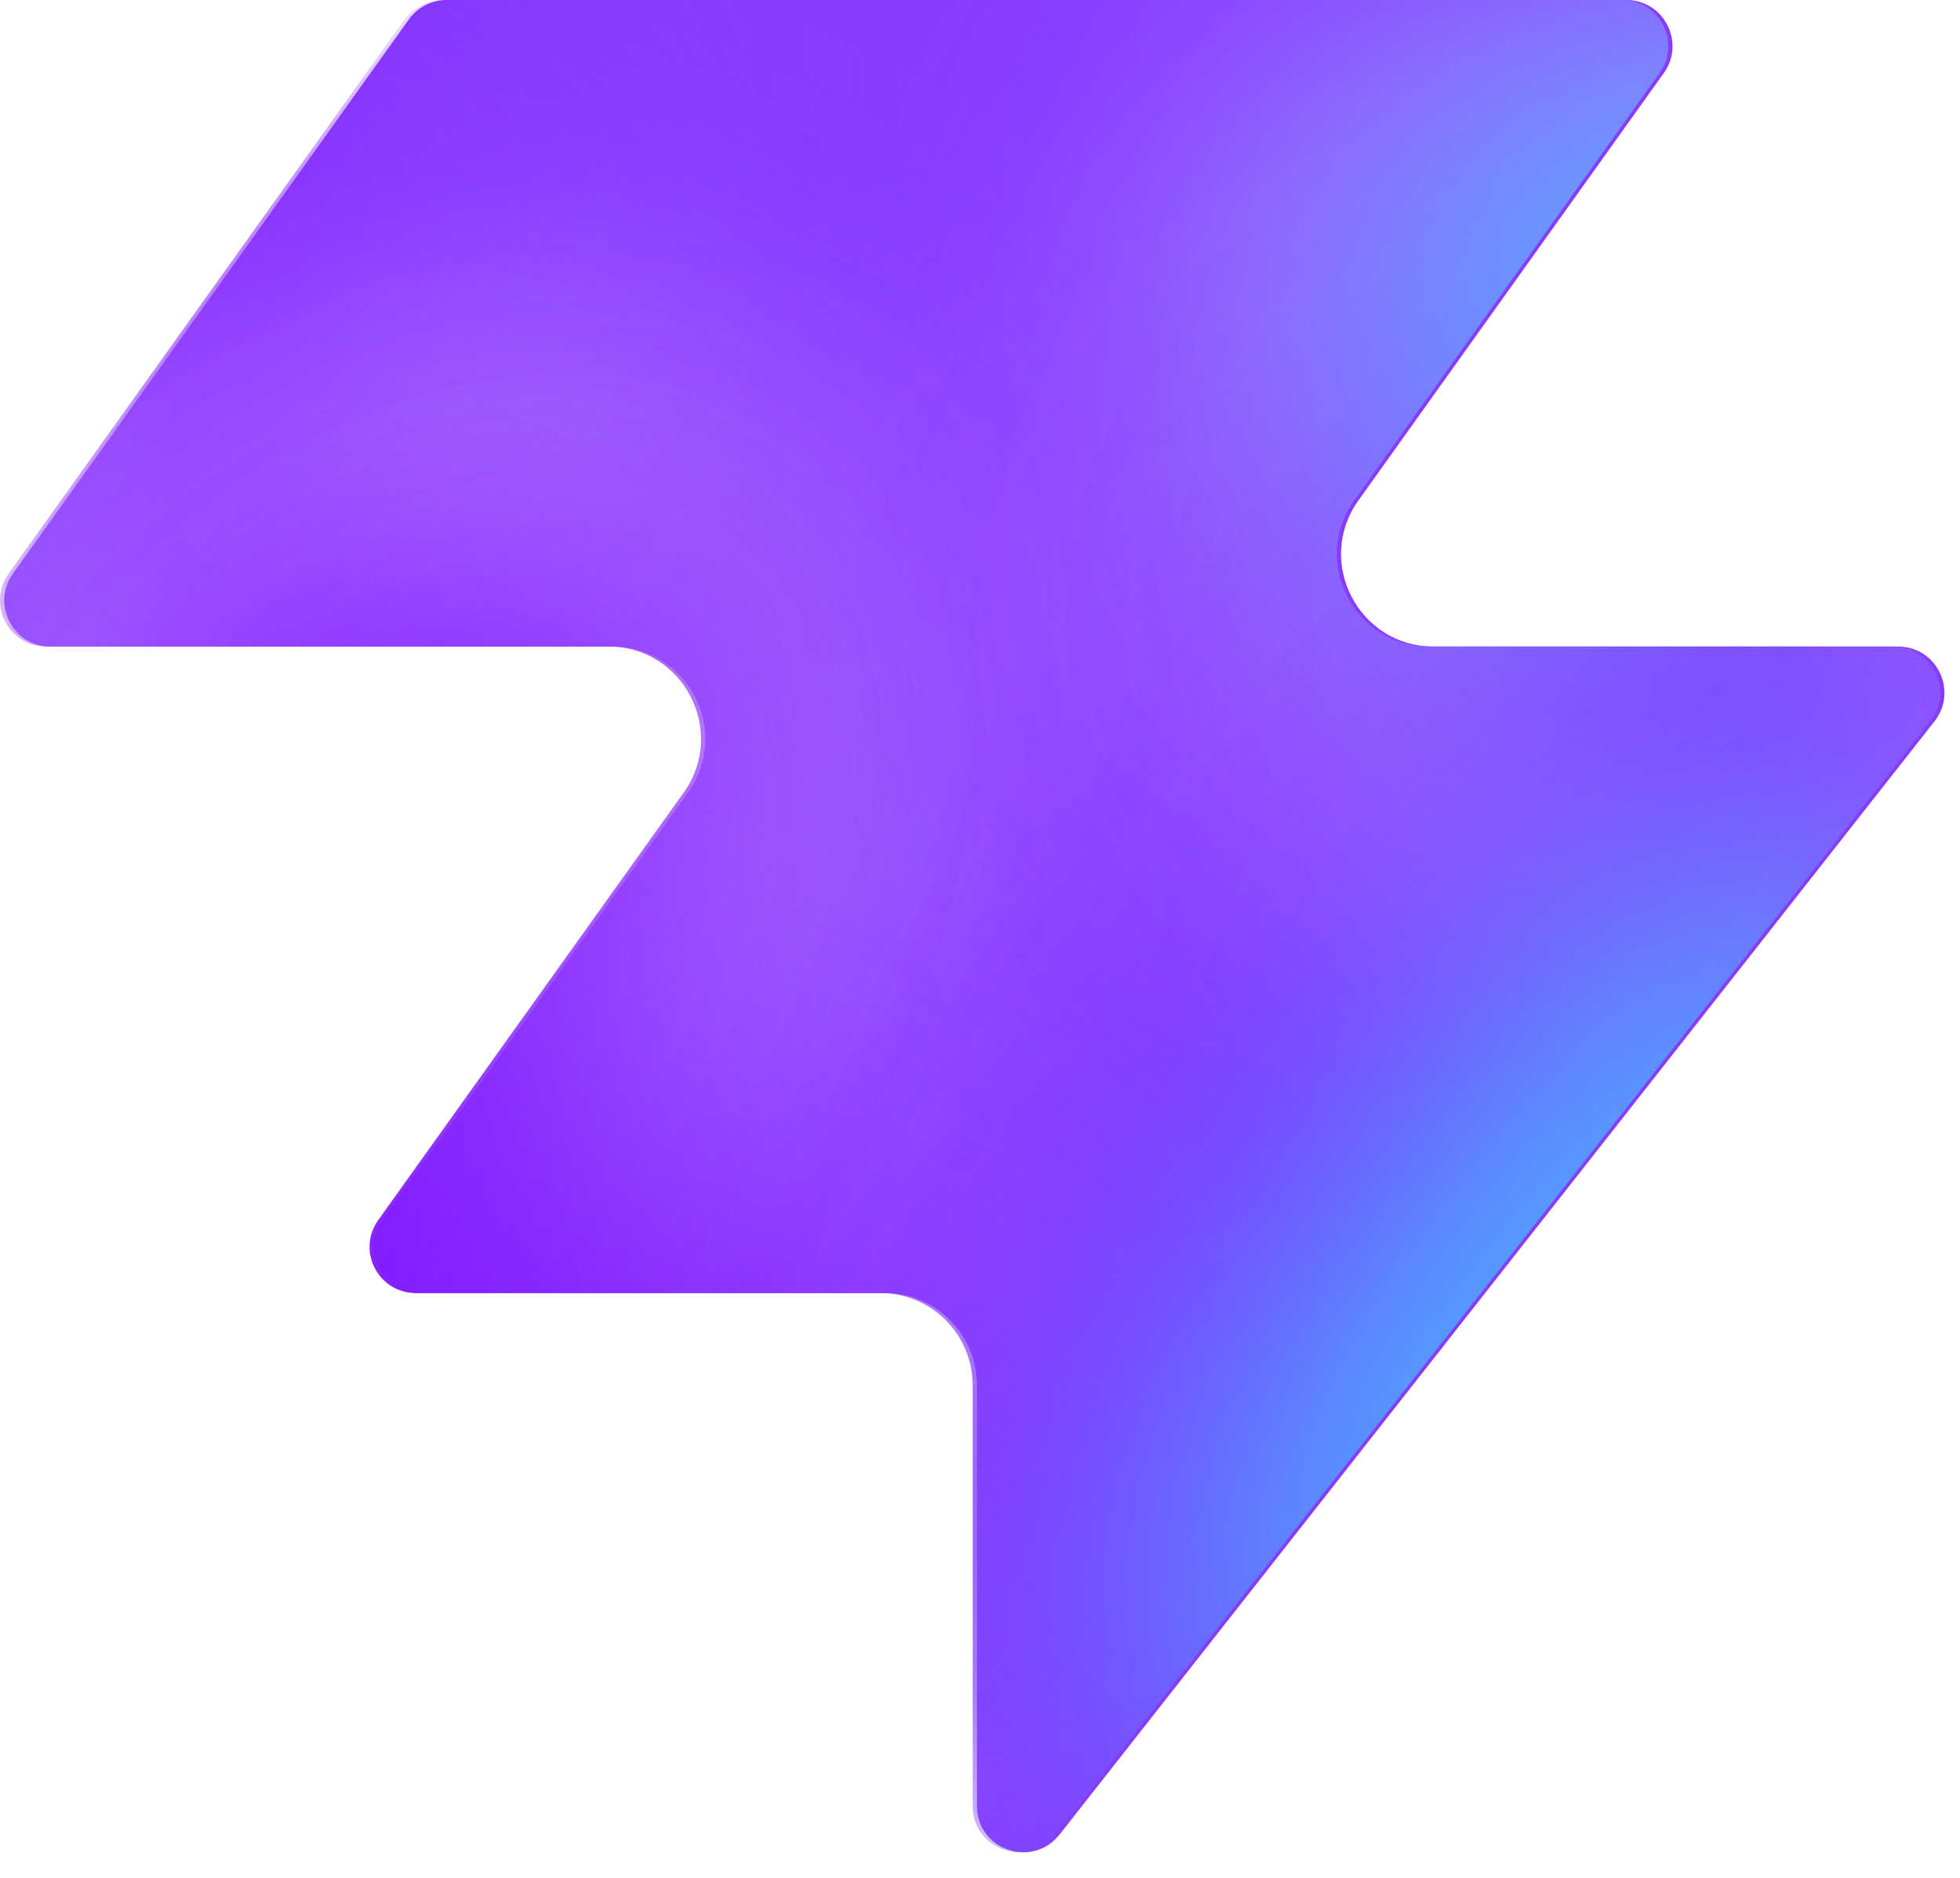
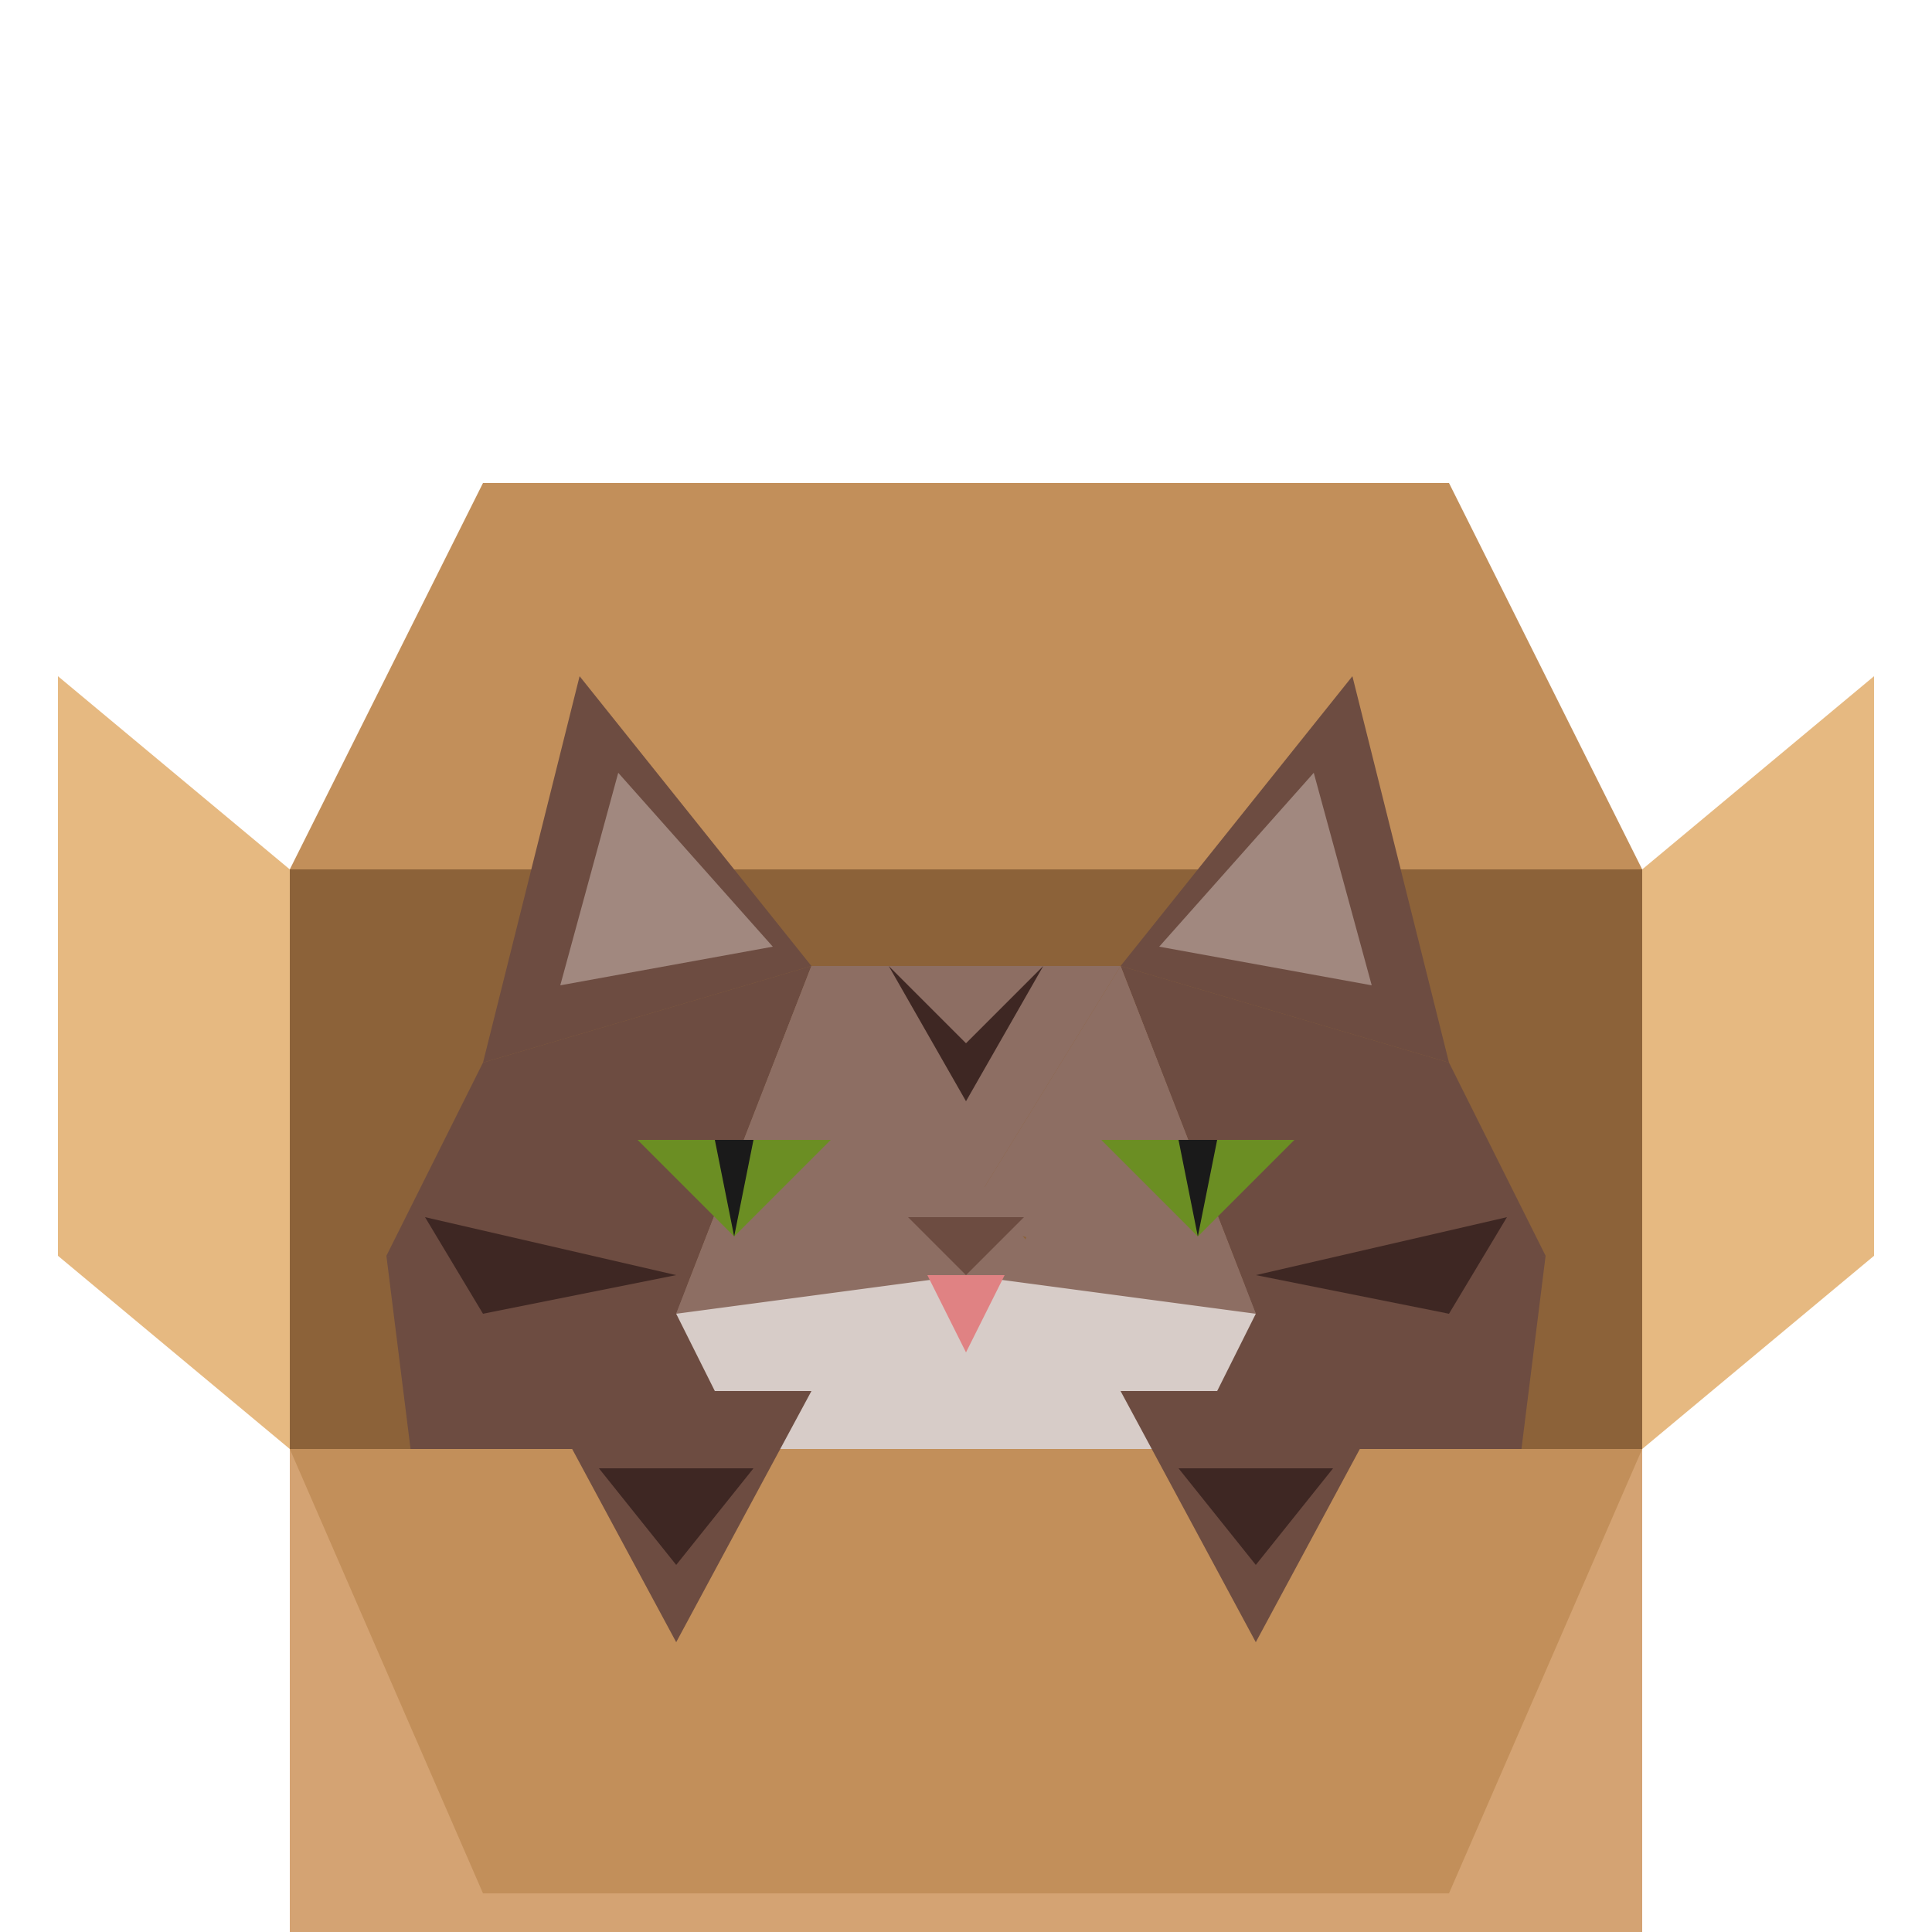
- <svg xmlns="http://www.w3.org/2000/svg" width="48" height="46" fill="none" viewBox="0 0 48 46">
-   <path fill="#863bff" d="M25.946 44.938c-.664.845-2.021.375-2.021-.698V33.937a2.26 2.26 0 0 0-2.262-2.262H10.287c-.92 0-1.456-1.04-.92-1.788l7.48-10.471c1.07-1.497 0-3.578-1.842-3.578H1.237c-.92 0-1.456-1.04-.92-1.788L10.013.474c.214-.297.556-.474.92-.474h28.894c.92 0 1.456 1.04.92 1.788l-7.48 10.471c-1.07 1.498 0 3.579 1.842 3.579h11.377c.943 0 1.473 1.088.89 1.83L25.947 44.94z" style="fill:#863bff;fill:color(display-p3 .525 .23 1);fill-opacity:1" />
-   <mask id="a" width="48" height="46" x="0" y="0" maskUnits="userSpaceOnUse" style="mask-type:alpha">
-     <path fill="#000" d="M25.842 44.938c-.664.844-2.021.375-2.021-.698V33.937a2.26 2.26 0 0 0-2.262-2.262H10.183c-.92 0-1.456-1.04-.92-1.788l7.48-10.471c1.07-1.498 0-3.579-1.842-3.579H1.133c-.92 0-1.456-1.04-.92-1.787L9.91.473c.214-.297.556-.474.92-.474h28.894c.92 0 1.456 1.04.92 1.788l-7.48 10.471c-1.07 1.498 0 3.578 1.842 3.578h11.377c.943 0 1.473 1.088.89 1.832L25.843 44.94z" style="fill:#000;fill-opacity:1" />
-   </mask>
-   <g mask="url(#a)">
-     <g filter="url(#b)">
-       <ellipse cx="5.508" cy="14.704" fill="#ede6ff" rx="5.508" ry="14.704" style="fill:#ede6ff;fill:color(display-p3 .927 .903 1);fill-opacity:1" transform="matrix(.00324 1 1 -.00324 -4.47 31.516)" />
-     </g>
-     <g filter="url(#c)">
-       <ellipse cx="10.399" cy="29.851" fill="#ede6ff" rx="10.399" ry="29.851" style="fill:#ede6ff;fill:color(display-p3 .927 .903 1);fill-opacity:1" transform="matrix(.00324 1 1 -.00324 -39.328 7.883)" />
-     </g>
-     <g filter="url(#d)">
-       <ellipse cx="5.508" cy="30.487" fill="#7e14ff" rx="5.508" ry="30.487" style="fill:#7e14ff;fill:color(display-p3 .492 .077 1);fill-opacity:1" transform="rotate(89.814 -25.913 -14.639)scale(1 -1)" />
-     </g>
-     <g filter="url(#e)">
-       <ellipse cx="5.508" cy="30.599" fill="#7e14ff" rx="5.508" ry="30.599" style="fill:#7e14ff;fill:color(display-p3 .492 .077 1);fill-opacity:1" transform="rotate(89.814 -32.644 -3.334)scale(1 -1)" />
-     </g>
-     <g filter="url(#f)">
-       <ellipse cx="5.508" cy="30.599" fill="#7e14ff" rx="5.508" ry="30.599" style="fill:#7e14ff;fill:color(display-p3 .492 .077 1);fill-opacity:1" transform="matrix(.00324 1 1 -.00324 -34.34 30.47)" />
-     </g>
-     <g filter="url(#g)">
-       <ellipse cx="14.072" cy="22.078" fill="#ede6ff" rx="14.072" ry="22.078" style="fill:#ede6ff;fill:color(display-p3 .927 .903 1);fill-opacity:1" transform="rotate(93.35 24.506 48.493)scale(-1 1)" />
-     </g>
-     <g filter="url(#h)">
-       <ellipse cx="3.47" cy="21.501" fill="#7e14ff" rx="3.47" ry="21.501" style="fill:#7e14ff;fill:color(display-p3 .492 .077 1);fill-opacity:1" transform="rotate(89.009 28.708 47.59)scale(-1 1)" />
-     </g>
-     <g filter="url(#i)">
-       <ellipse cx="3.47" cy="21.501" fill="#7e14ff" rx="3.47" ry="21.501" style="fill:#7e14ff;fill:color(display-p3 .492 .077 1);fill-opacity:1" transform="rotate(89.009 28.708 47.59)scale(-1 1)" />
-     </g>
-     <g filter="url(#j)">
-       <ellipse cx=".387" cy="8.972" fill="#7e14ff" rx="4.407" ry="29.108" style="fill:#7e14ff;fill:color(display-p3 .492 .077 1);fill-opacity:1" transform="rotate(39.51 .387 8.972)" />
-     </g>
-     <g filter="url(#k)">
-       <ellipse cx="47.523" cy="-6.092" fill="#7e14ff" rx="4.407" ry="29.108" style="fill:#7e14ff;fill:color(display-p3 .492 .077 1);fill-opacity:1" transform="rotate(37.892 47.523 -6.092)" />
-     </g>
-     <g filter="url(#l)">
-       <ellipse cx="41.412" cy="6.333" fill="#47bfff" rx="5.971" ry="9.665" style="fill:#47bfff;fill:color(display-p3 .28 .748 1);fill-opacity:1" transform="rotate(37.892 41.412 6.333)" />
-     </g>
-     <g filter="url(#m)">
-       <ellipse cx="-1.879" cy="38.332" fill="#7e14ff" rx="4.407" ry="29.108" style="fill:#7e14ff;fill:color(display-p3 .492 .077 1);fill-opacity:1" transform="rotate(37.892 -1.88 38.332)" />
-     </g>
-     <g filter="url(#n)">
-       <ellipse cx="-1.879" cy="38.332" fill="#7e14ff" rx="4.407" ry="29.108" style="fill:#7e14ff;fill:color(display-p3 .492 .077 1);fill-opacity:1" transform="rotate(37.892 -1.88 38.332)" />
-     </g>
-     <g filter="url(#o)">
-       <ellipse cx="35.651" cy="29.907" fill="#7e14ff" rx="4.407" ry="29.108" style="fill:#7e14ff;fill:color(display-p3 .492 .077 1);fill-opacity:1" transform="rotate(37.892 35.651 29.907)" />
-     </g>
-     <g filter="url(#p)">
-       <ellipse cx="38.418" cy="32.4" fill="#47bfff" rx="5.971" ry="15.297" style="fill:#47bfff;fill:color(display-p3 .28 .748 1);fill-opacity:1" transform="rotate(37.892 38.418 32.4)" />
-     </g>
-   </g>
-   <defs>
-     <filter id="b" width="60.045" height="41.654" x="-19.77" y="16.149" color-interpolation-filters="sRGB" filterUnits="userSpaceOnUse">
-       <feFlood flood-opacity="0" result="BackgroundImageFix" />
-       <feBlend in="SourceGraphic" in2="BackgroundImageFix" result="shape" />
-       <feGaussianBlur result="effect1_foregroundBlur_2002_17158" stdDeviation="7.659" />
-     </filter>
-     <filter id="c" width="90.34" height="51.437" x="-54.613" y="-7.533" color-interpolation-filters="sRGB" filterUnits="userSpaceOnUse">
-       <feFlood flood-opacity="0" result="BackgroundImageFix" />
-       <feBlend in="SourceGraphic" in2="BackgroundImageFix" result="shape" />
-       <feGaussianBlur result="effect1_foregroundBlur_2002_17158" stdDeviation="7.659" />
-     </filter>
-     <filter id="d" width="79.355" height="29.4" x="-49.64" y="2.03" color-interpolation-filters="sRGB" filterUnits="userSpaceOnUse">
-       <feFlood flood-opacity="0" result="BackgroundImageFix" />
-       <feBlend in="SourceGraphic" in2="BackgroundImageFix" result="shape" />
-       <feGaussianBlur result="effect1_foregroundBlur_2002_17158" stdDeviation="4.596" />
-     </filter>
-     <filter id="e" width="79.579" height="29.4" x="-45.045" y="20.029" color-interpolation-filters="sRGB" filterUnits="userSpaceOnUse">
-       <feFlood flood-opacity="0" result="BackgroundImageFix" />
-       <feBlend in="SourceGraphic" in2="BackgroundImageFix" result="shape" />
-       <feGaussianBlur result="effect1_foregroundBlur_2002_17158" stdDeviation="4.596" />
-     </filter>
-     <filter id="f" width="79.579" height="29.4" x="-43.513" y="21.178" color-interpolation-filters="sRGB" filterUnits="userSpaceOnUse">
-       <feFlood flood-opacity="0" result="BackgroundImageFix" />
-       <feBlend in="SourceGraphic" in2="BackgroundImageFix" result="shape" />
-       <feGaussianBlur result="effect1_foregroundBlur_2002_17158" stdDeviation="4.596" />
-     </filter>
-     <filter id="g" width="74.749" height="58.852" x="15.756" y="-17.901" color-interpolation-filters="sRGB" filterUnits="userSpaceOnUse">
-       <feFlood flood-opacity="0" result="BackgroundImageFix" />
-       <feBlend in="SourceGraphic" in2="BackgroundImageFix" result="shape" />
-       <feGaussianBlur result="effect1_foregroundBlur_2002_17158" stdDeviation="7.659" />
-     </filter>
-     <filter id="h" width="61.377" height="25.362" x="23.548" y="2.284" color-interpolation-filters="sRGB" filterUnits="userSpaceOnUse">
-       <feFlood flood-opacity="0" result="BackgroundImageFix" />
-       <feBlend in="SourceGraphic" in2="BackgroundImageFix" result="shape" />
-       <feGaussianBlur result="effect1_foregroundBlur_2002_17158" stdDeviation="4.596" />
-     </filter>
-     <filter id="i" width="61.377" height="25.362" x="23.548" y="2.284" color-interpolation-filters="sRGB" filterUnits="userSpaceOnUse">
-       <feFlood flood-opacity="0" result="BackgroundImageFix" />
-       <feBlend in="SourceGraphic" in2="BackgroundImageFix" result="shape" />
-       <feGaussianBlur result="effect1_foregroundBlur_2002_17158" stdDeviation="4.596" />
-     </filter>
-     <filter id="j" width="56.045" height="63.649" x="-27.636" y="-22.853" color-interpolation-filters="sRGB" filterUnits="userSpaceOnUse">
-       <feFlood flood-opacity="0" result="BackgroundImageFix" />
-       <feBlend in="SourceGraphic" in2="BackgroundImageFix" result="shape" />
-       <feGaussianBlur result="effect1_foregroundBlur_2002_17158" stdDeviation="4.596" />
-     </filter>
-     <filter id="k" width="54.814" height="64.646" x="20.116" y="-38.415" color-interpolation-filters="sRGB" filterUnits="userSpaceOnUse">
-       <feFlood flood-opacity="0" result="BackgroundImageFix" />
-       <feBlend in="SourceGraphic" in2="BackgroundImageFix" result="shape" />
-       <feGaussianBlur result="effect1_foregroundBlur_2002_17158" stdDeviation="4.596" />
-     </filter>
-     <filter id="l" width="33.541" height="35.313" x="24.641" y="-11.323" color-interpolation-filters="sRGB" filterUnits="userSpaceOnUse">
-       <feFlood flood-opacity="0" result="BackgroundImageFix" />
-       <feBlend in="SourceGraphic" in2="BackgroundImageFix" result="shape" />
-       <feGaussianBlur result="effect1_foregroundBlur_2002_17158" stdDeviation="4.596" />
-     </filter>
-     <filter id="m" width="54.814" height="64.646" x="-29.286" y="6.009" color-interpolation-filters="sRGB" filterUnits="userSpaceOnUse">
-       <feFlood flood-opacity="0" result="BackgroundImageFix" />
-       <feBlend in="SourceGraphic" in2="BackgroundImageFix" result="shape" />
-       <feGaussianBlur result="effect1_foregroundBlur_2002_17158" stdDeviation="4.596" />
-     </filter>
-     <filter id="n" width="54.814" height="64.646" x="-29.286" y="6.009" color-interpolation-filters="sRGB" filterUnits="userSpaceOnUse">
-       <feFlood flood-opacity="0" result="BackgroundImageFix" />
-       <feBlend in="SourceGraphic" in2="BackgroundImageFix" result="shape" />
-       <feGaussianBlur result="effect1_foregroundBlur_2002_17158" stdDeviation="4.596" />
-     </filter>
-     <filter id="o" width="54.814" height="64.646" x="8.244" y="-2.416" color-interpolation-filters="sRGB" filterUnits="userSpaceOnUse">
-       <feFlood flood-opacity="0" result="BackgroundImageFix" />
-       <feBlend in="SourceGraphic" in2="BackgroundImageFix" result="shape" />
-       <feGaussianBlur result="effect1_foregroundBlur_2002_17158" stdDeviation="4.596" />
-     </filter>
-     <filter id="p" width="39.409" height="43.623" x="18.713" y="10.588" color-interpolation-filters="sRGB" filterUnits="userSpaceOnUse">
-       <feFlood flood-opacity="0" result="BackgroundImageFix" />
-       <feBlend in="SourceGraphic" in2="BackgroundImageFix" result="shape" />
-       <feGaussianBlur result="effect1_foregroundBlur_2002_17158" stdDeviation="4.596" />
-     </filter>
-   </defs>
+ <svg xmlns="http://www.w3.org/2000/svg" viewBox="0 0 100 100" width="100%" height="100%">
+   <polygon points="15,45 85,45 75,25 25,25" fill="#C28F5A" />
+   <polygon points="15,45 85,45 85,75 15,75" fill="#8C6239" />
+   <polygon points="35,68 65,68 50,85" fill="#5D4037" />
+   <polygon points="30,35 42,50 25,55" fill="#6D4C41" />
+   <polygon points="70,35 58,50 75,55" fill="#6D4C41" />
+   <polygon points="32,40 40,49 29,51" fill="#A1887F" />
+   <polygon points="68,40 60,49 71,51" fill="#A1887F" />
+   <polygon points="42,50 58,50 50,63" fill="#8D6E63" />
+   <polygon points="46,50 50,57 54,50 50,54" fill="#3E2723" />
+   <polygon points="25,105 42,100 50,68 20,65" fill="#6D4C41" />
+   <polygon points="25,55 42,50 35,68 20,65" fill="#6D4C41" />
+   <polygon points="75,105 58,100 50,68 80,65" fill="#6D4C41" />
+   <polygon points="75,55 58,50 65,68 80,65" fill="#6D4C41" />
+   <polygon points="42,50 50,63 35,68" fill="#8D6E63" />
+   <polygon points="42,50 60,73 35,68" fill="#8D6E63" />
+   <polygon points="58,50 50,63 65,68" fill="#8D6E63" />
+   <polygon points="58,50 50,73 65,68" fill="#8D6E63" />
+   <polygon points="22,63 35,66 25,68" fill="#3E2723" />
+   <polygon points="78,63 65,66 75,68" fill="#3E2723" />
+   <polygon points="47,63 53,63 50,66" fill="#6D4C41" />
+   <polygon points="35,68 50,66 50,75 40,78" fill="#D7CCC8" />
+   <polygon points="65,68 50,66 50,75 60,78" fill="#D7CCC8" />
+   <polygon points="48,66 52,66 50,70" fill="#E08283" />
+   <polygon points="33,59 43,59 38,64" fill="#6B8E23" />
+   <polygon points="67,59 57,59 62,64" fill="#6B8E23" />
+   <polygon points="37,59 39,59 38,64" fill="#1A1A1A" />
+   <polygon points="63,59 61,59 62,64" fill="#1A1A1A" />
+   <polygon points="15,75 15,45 3,35 3,65" fill="#E6B981" />
+   <polygon points="85,75 85,45 97,35 97,65" fill="#E6B981" />
+   <polygon points="15,75 85,75 85,100 15,100" fill="#D4A373" />
+   <polygon points="15,75 85,75 75,98 25,98" fill="#C28F5A" />
+   <polygon points="28,72 42,72 35,85" fill="#6D4C41" />
+   <polygon points="31,76 39,76 35,81" fill="#3E2723" />
+   <polygon points="72,72 58,72 65,85" fill="#6D4C41" />
+   <polygon points="69,76 61,76 65,81" fill="#3E2723" />
</svg>
